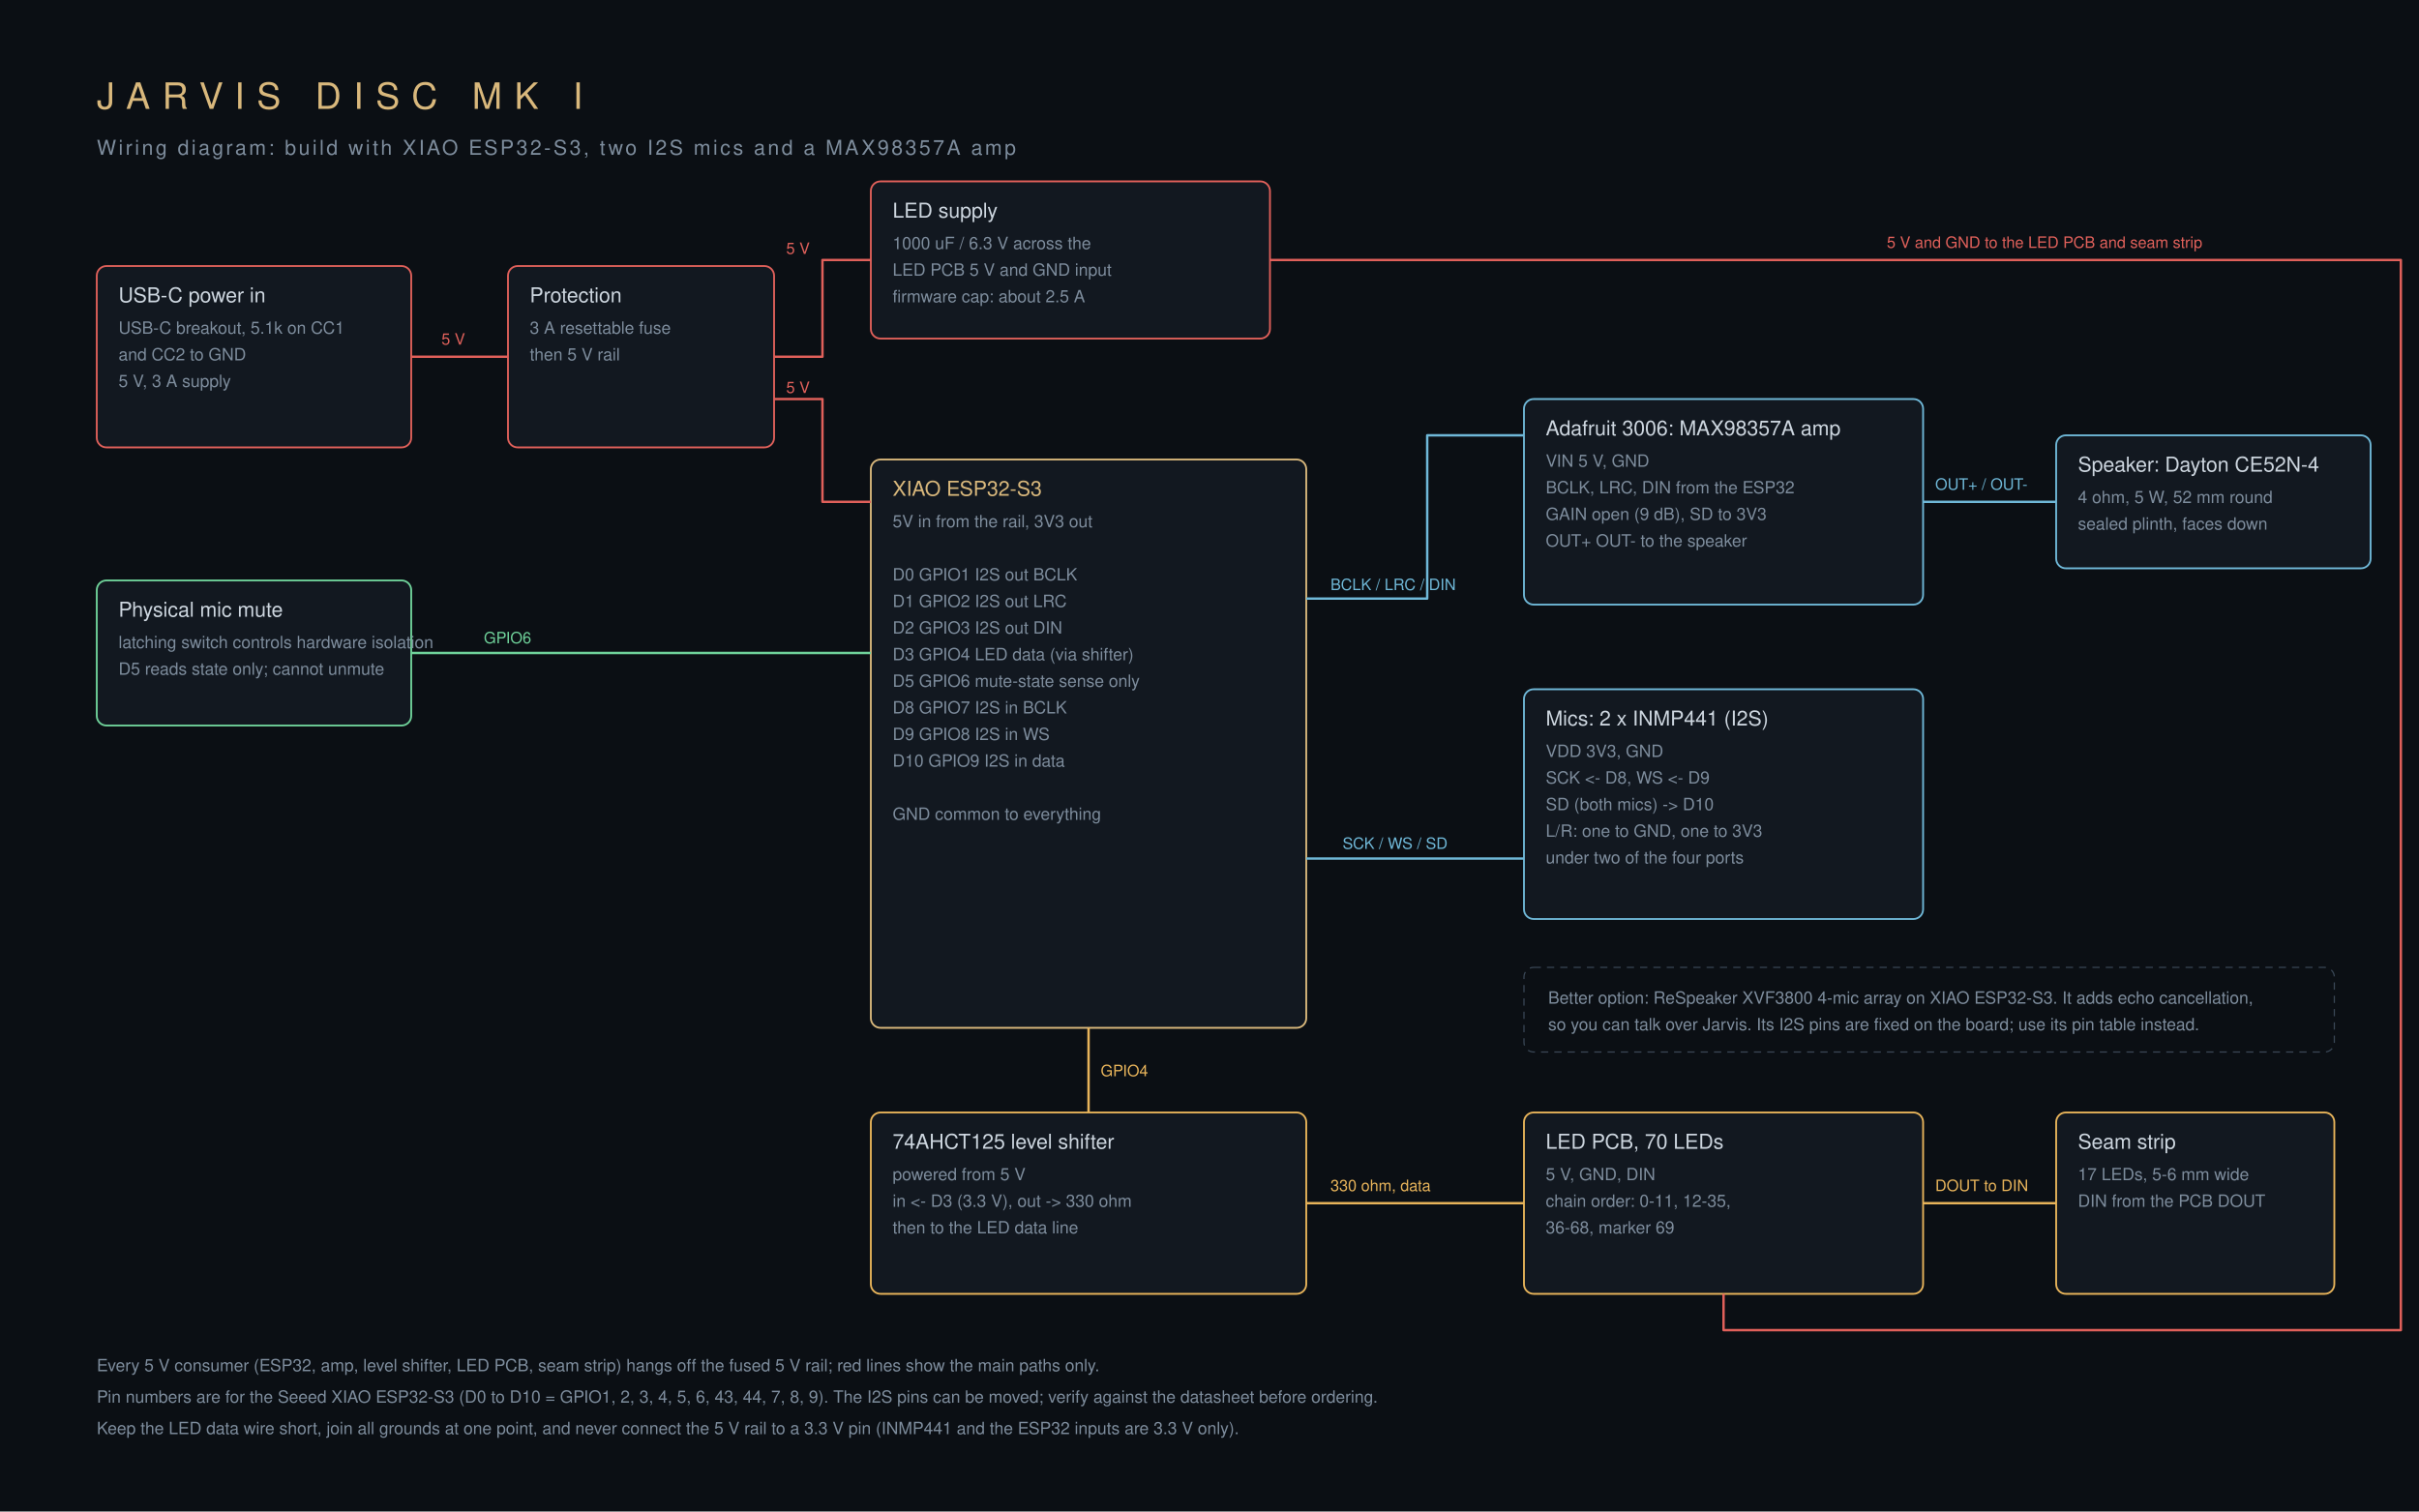
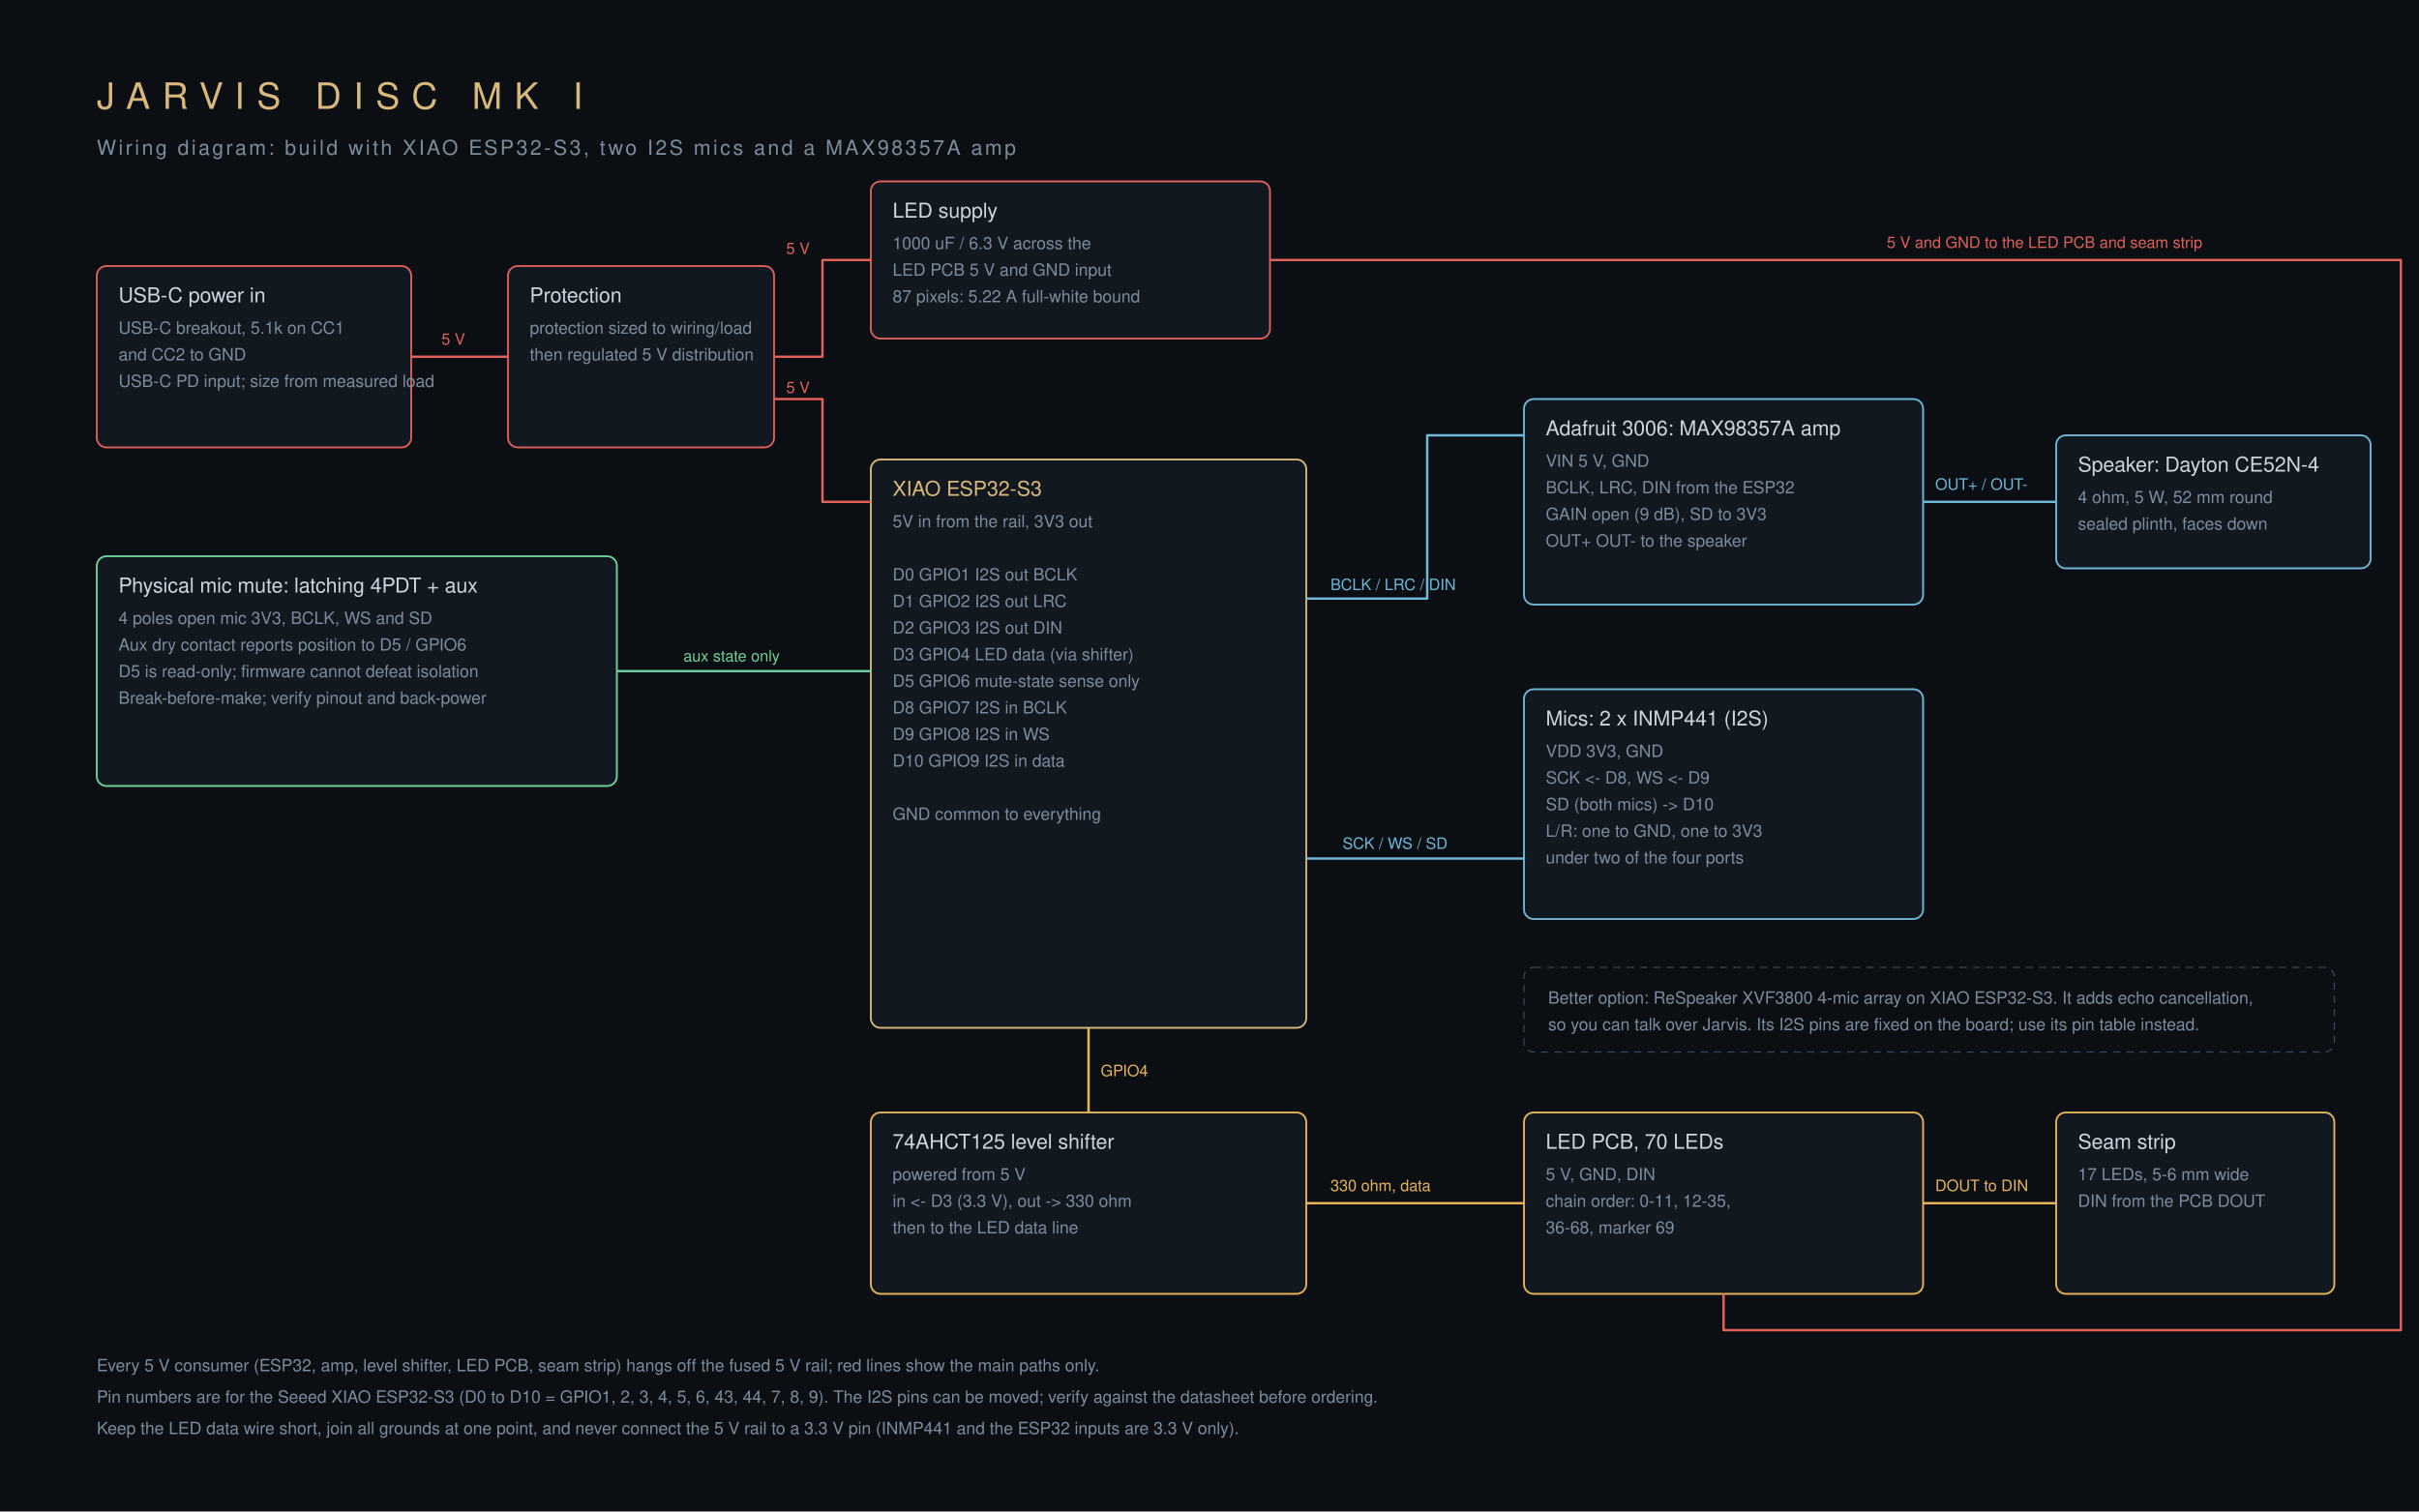
<svg xmlns="http://www.w3.org/2000/svg" width="2000" height="1250" viewBox="0 0 2000 1250">
  <rect width="2000" height="1250" fill="#0b0f14" />
  <text x="80" y="90" font-family="'Helvetica Neue', Helvetica, Arial, sans-serif" font-size="30" fill="#d9b87c" text-anchor="start" letter-spacing="10">JARVIS DISC  MK I</text>
  <text x="80" y="128" font-family="'Helvetica Neue', Helvetica, Arial, sans-serif" font-size="17" fill="#7d8c9c" text-anchor="start" letter-spacing="2">Wiring diagram: build with XIAO ESP32-S3, two I2S mics and a MAX98357A amp</text>
  <rect x="80" y="220" width="260" height="150" rx="8" fill="#121820" stroke="#e0605a" stroke-width="1.5" />
  <text x="98" y="250" font-family="'Helvetica Neue', Helvetica, Arial, sans-serif" font-size="17" fill="#cdd6df" text-anchor="start" font-weight="500">USB-C power in</text>
  <text x="98" y="276" font-family="'Helvetica Neue', Helvetica, Arial, sans-serif" font-size="14" fill="#7d8c9c" text-anchor="start">USB-C breakout, 5.1k on CC1</text>
  <text x="98" y="298" font-family="'Helvetica Neue', Helvetica, Arial, sans-serif" font-size="14" fill="#7d8c9c" text-anchor="start">and CC2 to GND</text>
-   <text x="98" y="320" font-family="'Helvetica Neue', Helvetica, Arial, sans-serif" font-size="14" fill="#7d8c9c" text-anchor="start">5 V, 3 A supply</text>
+   <text x="98" y="320" font-family="'Helvetica Neue', Helvetica, Arial, sans-serif" font-size="14" fill="#7d8c9c" text-anchor="start">USB-C PD input; size from measured load</text>
  <rect x="420" y="220" width="220" height="150" rx="8" fill="#121820" stroke="#e0605a" stroke-width="1.5" />
  <text x="438" y="250" font-family="'Helvetica Neue', Helvetica, Arial, sans-serif" font-size="17" fill="#cdd6df" text-anchor="start" font-weight="500">Protection</text>
-   <text x="438" y="276" font-family="'Helvetica Neue', Helvetica, Arial, sans-serif" font-size="14" fill="#7d8c9c" text-anchor="start">3 A resettable fuse</text>
-   <text x="438" y="298" font-family="'Helvetica Neue', Helvetica, Arial, sans-serif" font-size="14" fill="#7d8c9c" text-anchor="start">then 5 V rail</text>
+   <text x="438" y="276" font-family="'Helvetica Neue', Helvetica, Arial, sans-serif" font-size="14" fill="#7d8c9c" text-anchor="start">protection sized to wiring/load</text>
+   <text x="438" y="298" font-family="'Helvetica Neue', Helvetica, Arial, sans-serif" font-size="14" fill="#7d8c9c" text-anchor="start">then regulated 5 V distribution</text>
  <polyline points="340,295 420,295" fill="none" stroke="#e0605a" stroke-width="2" stroke-linejoin="round" />
  <text x="365" y="285" font-family="'Helvetica Neue', Helvetica, Arial, sans-serif" font-size="13" fill="#e0605a" text-anchor="start">5 V</text>
  <rect x="720" y="150" width="330" height="130" rx="8" fill="#121820" stroke="#e0605a" stroke-width="1.5" />
  <text x="738" y="180" font-family="'Helvetica Neue', Helvetica, Arial, sans-serif" font-size="17" fill="#cdd6df" text-anchor="start" font-weight="500">LED supply</text>
  <text x="738" y="206" font-family="'Helvetica Neue', Helvetica, Arial, sans-serif" font-size="14" fill="#7d8c9c" text-anchor="start">1000 uF / 6.3 V across the</text>
  <text x="738" y="228" font-family="'Helvetica Neue', Helvetica, Arial, sans-serif" font-size="14" fill="#7d8c9c" text-anchor="start">LED PCB 5 V and GND input</text>
-   <text x="738" y="250" font-family="'Helvetica Neue', Helvetica, Arial, sans-serif" font-size="14" fill="#7d8c9c" text-anchor="start">firmware cap: about 2.5 A</text>
+   <text x="738" y="250" font-family="'Helvetica Neue', Helvetica, Arial, sans-serif" font-size="14" fill="#7d8c9c" text-anchor="start">87 pixels: 5.22 A full-white bound</text>
  <polyline points="640,295 680,295 680,215 720,215" fill="none" stroke="#e0605a" stroke-width="2" stroke-linejoin="round" />
  <text x="650" y="210" font-family="'Helvetica Neue', Helvetica, Arial, sans-serif" font-size="13" fill="#e0605a" text-anchor="start">5 V</text>
  <rect x="720" y="380" width="360" height="470" rx="8" fill="#121820" stroke="#d9b87c" stroke-width="1.5" />
  <text x="738" y="410" font-family="'Helvetica Neue', Helvetica, Arial, sans-serif" font-size="17" fill="#d9b87c" text-anchor="start" font-weight="500">XIAO ESP32-S3</text>
  <text x="738" y="436" font-family="'Helvetica Neue', Helvetica, Arial, sans-serif" font-size="14" fill="#7d8c9c" text-anchor="start">5V in from the rail, 3V3 out</text>
  <text x="738" y="458" font-family="'Helvetica Neue', Helvetica, Arial, sans-serif" font-size="14" fill="#7d8c9c" text-anchor="start" />
  <text x="738" y="480" font-family="'Helvetica Neue', Helvetica, Arial, sans-serif" font-size="14" fill="#7d8c9c" text-anchor="start">D0  GPIO1   I2S out BCLK</text>
  <text x="738" y="502" font-family="'Helvetica Neue', Helvetica, Arial, sans-serif" font-size="14" fill="#7d8c9c" text-anchor="start">D1  GPIO2   I2S out LRC</text>
  <text x="738" y="524" font-family="'Helvetica Neue', Helvetica, Arial, sans-serif" font-size="14" fill="#7d8c9c" text-anchor="start">D2  GPIO3   I2S out DIN</text>
  <text x="738" y="546" font-family="'Helvetica Neue', Helvetica, Arial, sans-serif" font-size="14" fill="#7d8c9c" text-anchor="start">D3  GPIO4   LED data (via shifter)</text>
  <text x="738" y="568" font-family="'Helvetica Neue', Helvetica, Arial, sans-serif" font-size="14" fill="#7d8c9c" text-anchor="start">D5  GPIO6   mute-state sense only</text>
  <text x="738" y="590" font-family="'Helvetica Neue', Helvetica, Arial, sans-serif" font-size="14" fill="#7d8c9c" text-anchor="start">D8  GPIO7   I2S in BCLK</text>
  <text x="738" y="612" font-family="'Helvetica Neue', Helvetica, Arial, sans-serif" font-size="14" fill="#7d8c9c" text-anchor="start">D9  GPIO8   I2S in WS</text>
  <text x="738" y="634" font-family="'Helvetica Neue', Helvetica, Arial, sans-serif" font-size="14" fill="#7d8c9c" text-anchor="start">D10 GPIO9   I2S in data</text>
  <text x="738" y="656" font-family="'Helvetica Neue', Helvetica, Arial, sans-serif" font-size="14" fill="#7d8c9c" text-anchor="start" />
  <text x="738" y="678" font-family="'Helvetica Neue', Helvetica, Arial, sans-serif" font-size="14" fill="#7d8c9c" text-anchor="start">GND common to everything</text>
  <polyline points="640,330 680,330 680,415 720,415" fill="none" stroke="#e0605a" stroke-width="2" stroke-linejoin="round" />
  <text x="650" y="325" font-family="'Helvetica Neue', Helvetica, Arial, sans-serif" font-size="13" fill="#e0605a" text-anchor="start">5 V</text>
  <rect x="1260" y="330" width="330" height="170" rx="8" fill="#121820" stroke="#6fb8d8" stroke-width="1.5" />
  <text x="1278" y="360" font-family="'Helvetica Neue', Helvetica, Arial, sans-serif" font-size="17" fill="#cdd6df" text-anchor="start" font-weight="500">Adafruit 3006: MAX98357A amp</text>
  <text x="1278" y="386" font-family="'Helvetica Neue', Helvetica, Arial, sans-serif" font-size="14" fill="#7d8c9c" text-anchor="start">VIN 5 V, GND</text>
  <text x="1278" y="408" font-family="'Helvetica Neue', Helvetica, Arial, sans-serif" font-size="14" fill="#7d8c9c" text-anchor="start">BCLK, LRC, DIN from the ESP32</text>
  <text x="1278" y="430" font-family="'Helvetica Neue', Helvetica, Arial, sans-serif" font-size="14" fill="#7d8c9c" text-anchor="start">GAIN open (9 dB), SD to 3V3</text>
  <text x="1278" y="452" font-family="'Helvetica Neue', Helvetica, Arial, sans-serif" font-size="14" fill="#7d8c9c" text-anchor="start">OUT+  OUT-  to the speaker</text>
  <rect x="1700" y="360" width="260" height="110" rx="8" fill="#121820" stroke="#6fb8d8" stroke-width="1.5" />
  <text x="1718" y="390" font-family="'Helvetica Neue', Helvetica, Arial, sans-serif" font-size="17" fill="#cdd6df" text-anchor="start" font-weight="500">Speaker: Dayton CE52N-4</text>
  <text x="1718" y="416" font-family="'Helvetica Neue', Helvetica, Arial, sans-serif" font-size="14" fill="#7d8c9c" text-anchor="start">4 ohm, 5 W, 52 mm round</text>
  <text x="1718" y="438" font-family="'Helvetica Neue', Helvetica, Arial, sans-serif" font-size="14" fill="#7d8c9c" text-anchor="start">sealed plinth, faces down</text>
  <polyline points="1080,495 1180,495 1180,360 1260,360" fill="none" stroke="#6fb8d8" stroke-width="2" stroke-linejoin="round" />
  <text x="1100" y="488" font-family="'Helvetica Neue', Helvetica, Arial, sans-serif" font-size="13" fill="#6fb8d8" text-anchor="start">BCLK / LRC / DIN</text>
  <polyline points="1590,415 1700,415" fill="none" stroke="#6fb8d8" stroke-width="2" stroke-linejoin="round" />
  <text x="1600" y="405" font-family="'Helvetica Neue', Helvetica, Arial, sans-serif" font-size="13" fill="#6fb8d8" text-anchor="start">OUT+ / OUT-</text>
  <rect x="1260" y="570" width="330" height="190" rx="8" fill="#121820" stroke="#6fb8d8" stroke-width="1.5" />
  <text x="1278" y="600" font-family="'Helvetica Neue', Helvetica, Arial, sans-serif" font-size="17" fill="#cdd6df" text-anchor="start" font-weight="500">Mics: 2 x INMP441 (I2S)</text>
  <text x="1278" y="626" font-family="'Helvetica Neue', Helvetica, Arial, sans-serif" font-size="14" fill="#7d8c9c" text-anchor="start">VDD 3V3, GND</text>
  <text x="1278" y="648" font-family="'Helvetica Neue', Helvetica, Arial, sans-serif" font-size="14" fill="#7d8c9c" text-anchor="start">SCK &lt;- D8, WS &lt;- D9</text>
  <text x="1278" y="670" font-family="'Helvetica Neue', Helvetica, Arial, sans-serif" font-size="14" fill="#7d8c9c" text-anchor="start">SD (both mics) -&gt; D10</text>
  <text x="1278" y="692" font-family="'Helvetica Neue', Helvetica, Arial, sans-serif" font-size="14" fill="#7d8c9c" text-anchor="start">L/R: one to GND, one to 3V3</text>
  <text x="1278" y="714" font-family="'Helvetica Neue', Helvetica, Arial, sans-serif" font-size="14" fill="#7d8c9c" text-anchor="start">under two of the four ports</text>
  <polyline points="1080,710 1260,710" fill="none" stroke="#6fb8d8" stroke-width="2" stroke-linejoin="round" />
  <text x="1110" y="702" font-family="'Helvetica Neue', Helvetica, Arial, sans-serif" font-size="13" fill="#6fb8d8" text-anchor="start">SCK / WS / SD</text>
  <rect x="1260" y="800" width="670" height="70" rx="8" fill="none" stroke="#3a4756" stroke-dasharray="6 5" />
  <text x="1280" y="830" font-family="'Helvetica Neue', Helvetica, Arial, sans-serif" font-size="14" fill="#7d8c9c" text-anchor="start">Better option: ReSpeaker XVF3800 4-mic array on XIAO ESP32-S3. It adds echo cancellation,</text>
  <text x="1280" y="852" font-family="'Helvetica Neue', Helvetica, Arial, sans-serif" font-size="14" fill="#7d8c9c" text-anchor="start">so you can talk over Jarvis. Its I2S pins are fixed on the board; use its pin table instead.</text>
  <rect x="720" y="920" width="360" height="150" rx="8" fill="#121820" stroke="#e8b45a" stroke-width="1.5" />
  <text x="738" y="950" font-family="'Helvetica Neue', Helvetica, Arial, sans-serif" font-size="17" fill="#cdd6df" text-anchor="start" font-weight="500">74AHCT125 level shifter</text>
  <text x="738" y="976" font-family="'Helvetica Neue', Helvetica, Arial, sans-serif" font-size="14" fill="#7d8c9c" text-anchor="start">powered from 5 V</text>
  <text x="738" y="998" font-family="'Helvetica Neue', Helvetica, Arial, sans-serif" font-size="14" fill="#7d8c9c" text-anchor="start">in &lt;- D3 (3.3 V), out -&gt; 330 ohm</text>
  <text x="738" y="1020" font-family="'Helvetica Neue', Helvetica, Arial, sans-serif" font-size="14" fill="#7d8c9c" text-anchor="start">then to the LED data line</text>
  <polyline points="900,850 900,920" fill="none" stroke="#e8b45a" stroke-width="2" stroke-linejoin="round" />
  <text x="910" y="890" font-family="'Helvetica Neue', Helvetica, Arial, sans-serif" font-size="13" fill="#e8b45a" text-anchor="start">GPIO4</text>
  <rect x="1260" y="920" width="330" height="150" rx="8" fill="#121820" stroke="#e8b45a" stroke-width="1.5" />
  <text x="1278" y="950" font-family="'Helvetica Neue', Helvetica, Arial, sans-serif" font-size="17" fill="#cdd6df" text-anchor="start" font-weight="500">LED PCB, 70 LEDs</text>
  <text x="1278" y="976" font-family="'Helvetica Neue', Helvetica, Arial, sans-serif" font-size="14" fill="#7d8c9c" text-anchor="start">5 V, GND, DIN</text>
  <text x="1278" y="998" font-family="'Helvetica Neue', Helvetica, Arial, sans-serif" font-size="14" fill="#7d8c9c" text-anchor="start">chain order: 0-11, 12-35,</text>
  <text x="1278" y="1020" font-family="'Helvetica Neue', Helvetica, Arial, sans-serif" font-size="14" fill="#7d8c9c" text-anchor="start">36-68, marker 69</text>
  <rect x="1700" y="920" width="230" height="150" rx="8" fill="#121820" stroke="#e8b45a" stroke-width="1.5" />
  <text x="1718" y="950" font-family="'Helvetica Neue', Helvetica, Arial, sans-serif" font-size="17" fill="#cdd6df" text-anchor="start" font-weight="500">Seam strip</text>
  <text x="1718" y="976" font-family="'Helvetica Neue', Helvetica, Arial, sans-serif" font-size="14" fill="#7d8c9c" text-anchor="start">17 LEDs, 5-6 mm wide</text>
  <text x="1718" y="998" font-family="'Helvetica Neue', Helvetica, Arial, sans-serif" font-size="14" fill="#7d8c9c" text-anchor="start">DIN from the PCB DOUT</text>
  <polyline points="1080,995 1260,995" fill="none" stroke="#e8b45a" stroke-width="2" stroke-linejoin="round" />
  <text x="1100" y="985" font-family="'Helvetica Neue', Helvetica, Arial, sans-serif" font-size="13" fill="#e8b45a" text-anchor="start">330 ohm, data</text>
  <polyline points="1590,995 1700,995" fill="none" stroke="#e8b45a" stroke-width="2" stroke-linejoin="round" />
  <text x="1600" y="985" font-family="'Helvetica Neue', Helvetica, Arial, sans-serif" font-size="13" fill="#e8b45a" text-anchor="start">DOUT to DIN</text>
  <polyline points="1050,215 1985,215 1985,1100 1425,1100 1425,1070" fill="none" stroke="#e0605a" stroke-width="2" stroke-linejoin="round" />
  <text x="1560" y="205" font-family="'Helvetica Neue', Helvetica, Arial, sans-serif" font-size="13" fill="#e0605a" text-anchor="start">5 V and GND to the LED PCB and seam strip</text>
-   <rect x="80" y="480" width="260" height="120" rx="8" fill="#121820" stroke="#6fd29a" stroke-width="1.5" />
-   <text x="98" y="510" font-family="'Helvetica Neue', Helvetica, Arial, sans-serif" font-size="17" fill="#cdd6df" text-anchor="start" font-weight="500">Physical mic mute</text>
-   <text x="98" y="536" font-family="'Helvetica Neue', Helvetica, Arial, sans-serif" font-size="14" fill="#7d8c9c" text-anchor="start">latching switch controls hardware isolation</text>
-   <text x="98" y="558" font-family="'Helvetica Neue', Helvetica, Arial, sans-serif" font-size="14" fill="#7d8c9c" text-anchor="start">D5 reads state only; cannot unmute</text>
-   <polyline points="340,540 720,540" fill="none" stroke="#6fd29a" stroke-width="2" stroke-linejoin="round" />
-   <text x="400" y="532" font-family="'Helvetica Neue', Helvetica, Arial, sans-serif" font-size="13" fill="#6fd29a" text-anchor="start">GPIO6</text>
+   <rect x="80" y="460" width="430" height="190" rx="8" fill="#121820" stroke="#6fd29a" stroke-width="1.5" />
+   <text x="98" y="490" font-family="'Helvetica Neue', Helvetica, Arial, sans-serif" font-size="17" fill="#cdd6df" text-anchor="start" font-weight="500">Physical mic mute: latching 4PDT + aux</text>
+   <text x="98" y="516" font-family="'Helvetica Neue', Helvetica, Arial, sans-serif" font-size="14" fill="#7d8c9c" text-anchor="start">4 poles open mic 3V3, BCLK, WS and SD</text>
+   <text x="98" y="538" font-family="'Helvetica Neue', Helvetica, Arial, sans-serif" font-size="14" fill="#7d8c9c" text-anchor="start">Aux dry contact reports position to D5 / GPIO6</text>
+   <text x="98" y="560" font-family="'Helvetica Neue', Helvetica, Arial, sans-serif" font-size="14" fill="#7d8c9c" text-anchor="start">D5 is read-only; firmware cannot defeat isolation</text>
+   <text x="98" y="582" font-family="'Helvetica Neue', Helvetica, Arial, sans-serif" font-size="14" fill="#7d8c9c" text-anchor="start">Break-before-make; verify pinout and back-power</text>
+   <polyline points="510,555 720,555" fill="none" stroke="#6fd29a" stroke-width="2" stroke-linejoin="round" />
+   <text x="565" y="547" font-family="'Helvetica Neue', Helvetica, Arial, sans-serif" font-size="13" fill="#6fd29a" text-anchor="start">aux state only</text>
  <text x="80" y="1134" font-family="'Helvetica Neue', Helvetica, Arial, sans-serif" font-size="14" fill="#7d8c9c" text-anchor="start">Every 5 V consumer (ESP32, amp, level shifter, LED PCB, seam strip) hangs off the fused 5 V rail; red lines show the main paths only.</text>
  <text x="80" y="1160" font-family="'Helvetica Neue', Helvetica, Arial, sans-serif" font-size="14" fill="#7d8c9c" text-anchor="start">Pin numbers are for the Seeed XIAO ESP32-S3 (D0 to D10 = GPIO1, 2, 3, 4, 5, 6, 43, 44, 7, 8, 9). The I2S pins can be moved; verify against the datasheet before ordering.</text>
  <text x="80" y="1186" font-family="'Helvetica Neue', Helvetica, Arial, sans-serif" font-size="14" fill="#7d8c9c" text-anchor="start">Keep the LED data wire short, join all grounds at one point, and never connect the 5 V rail to a 3.3 V pin (INMP441 and the ESP32 inputs are 3.3 V only).</text>
</svg>
